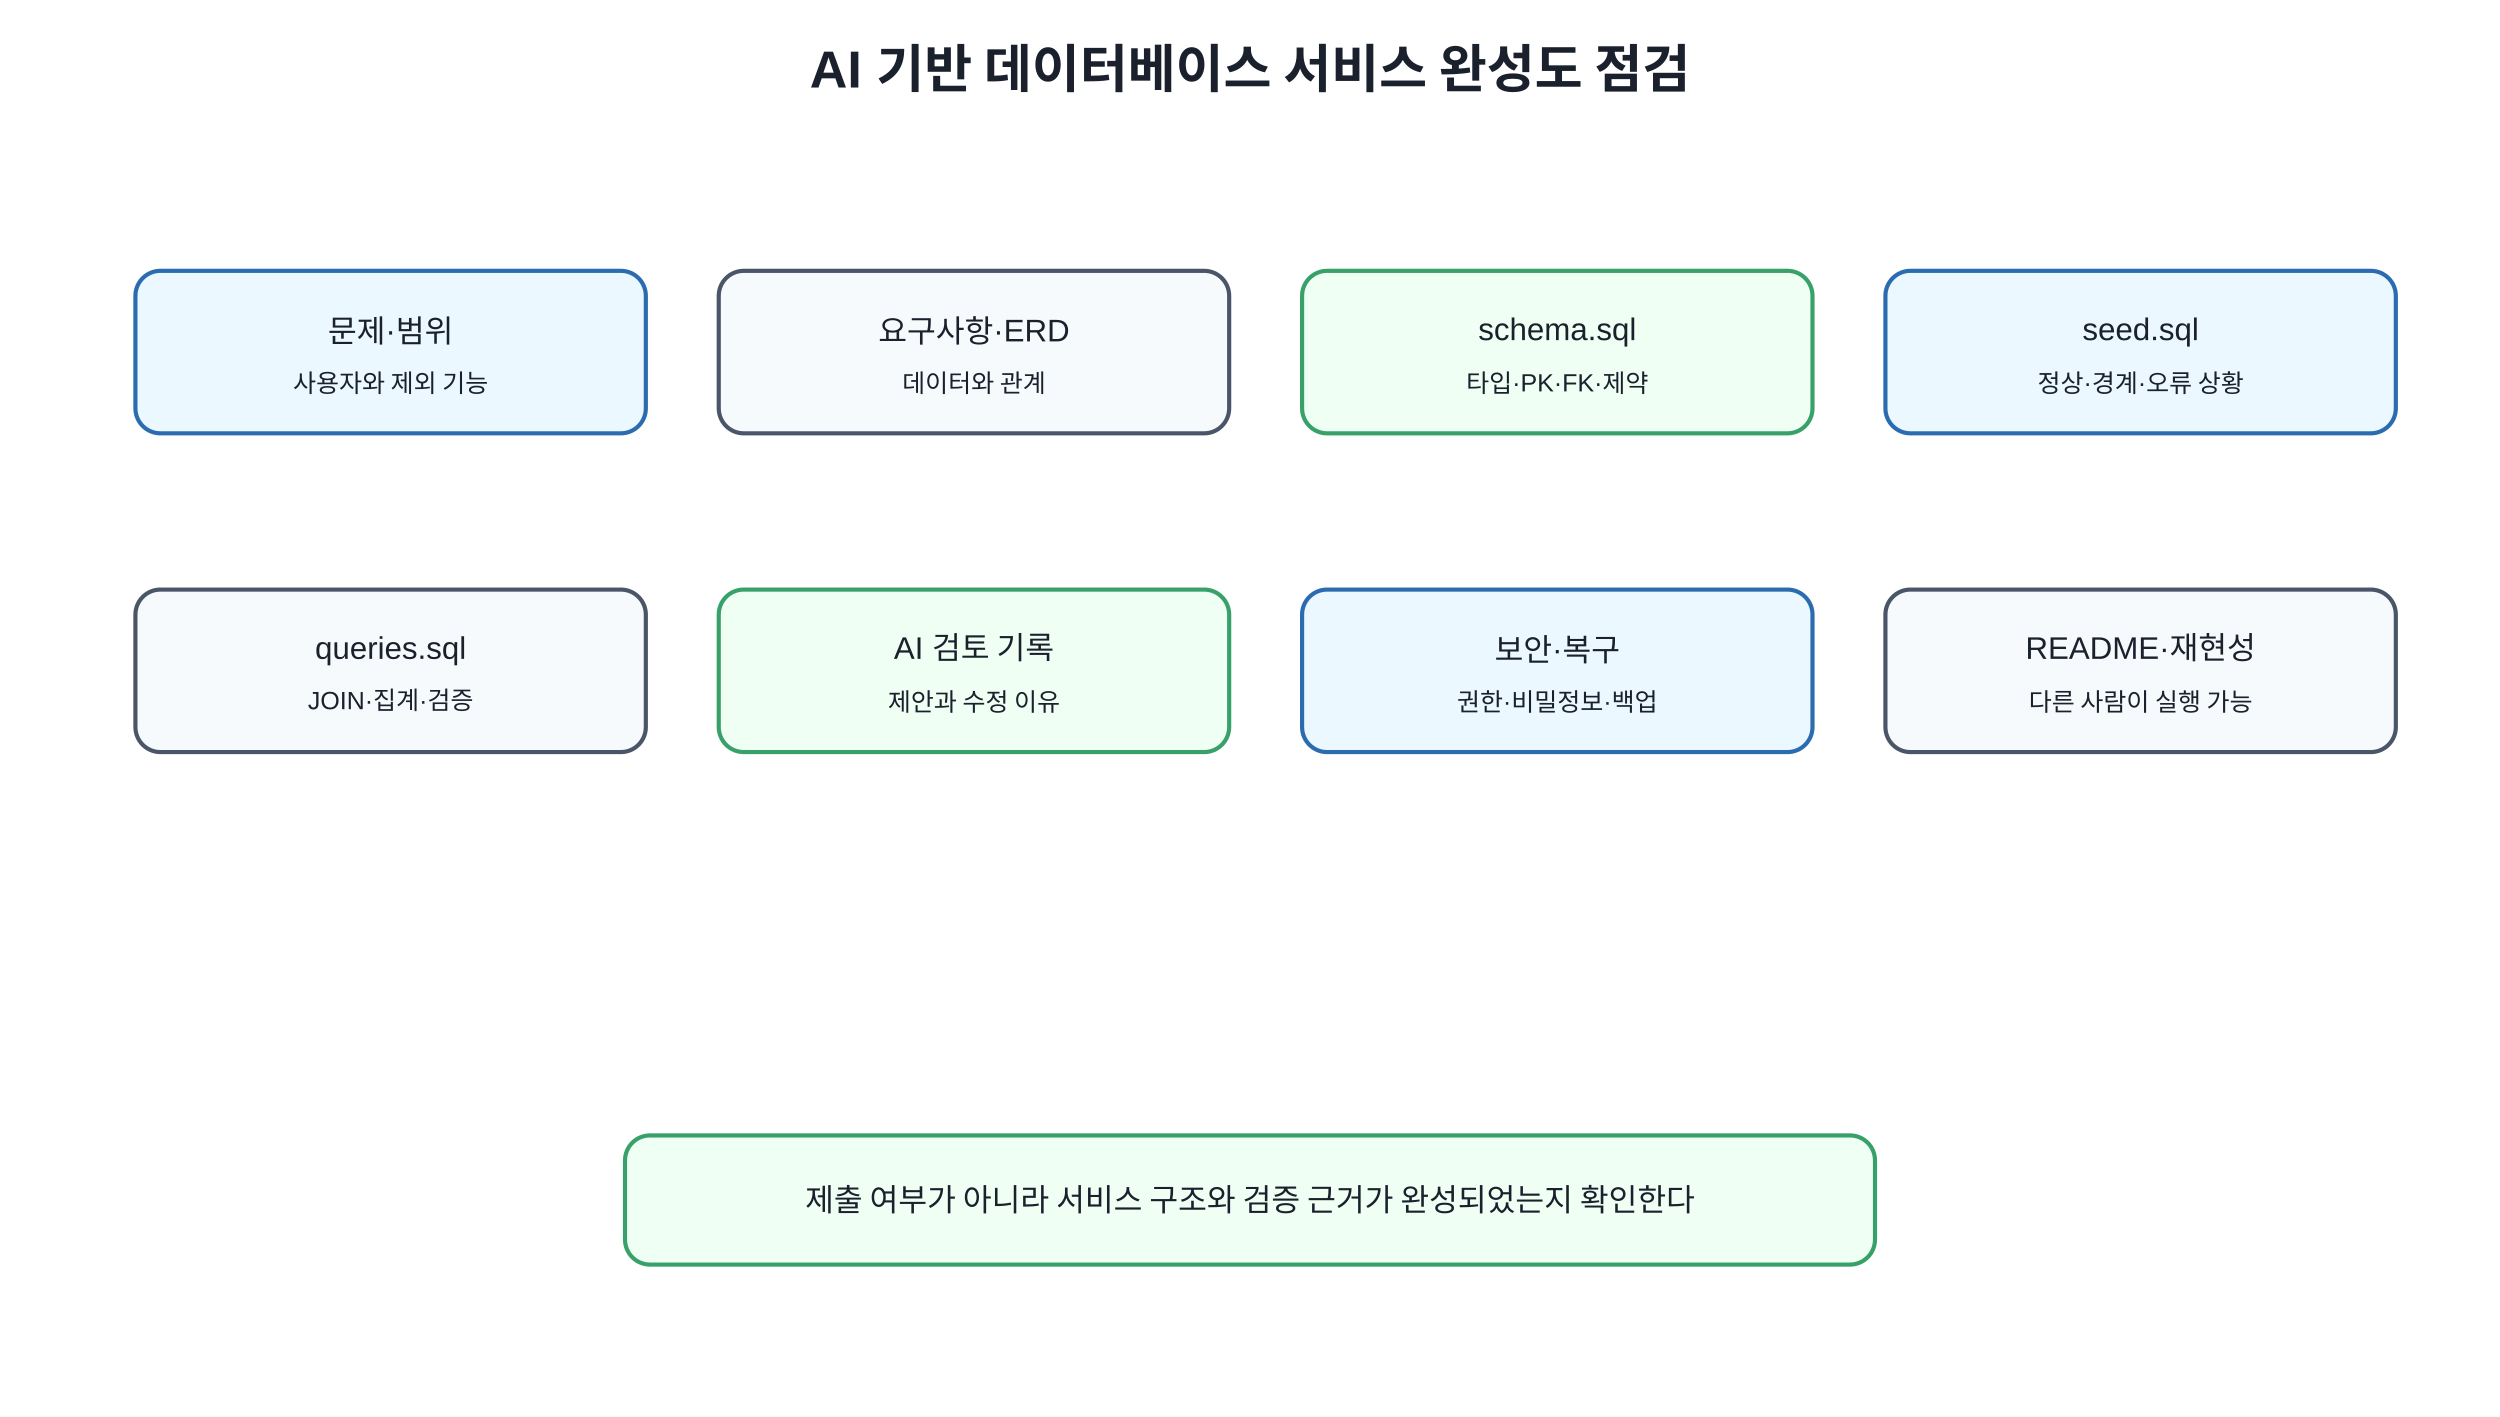
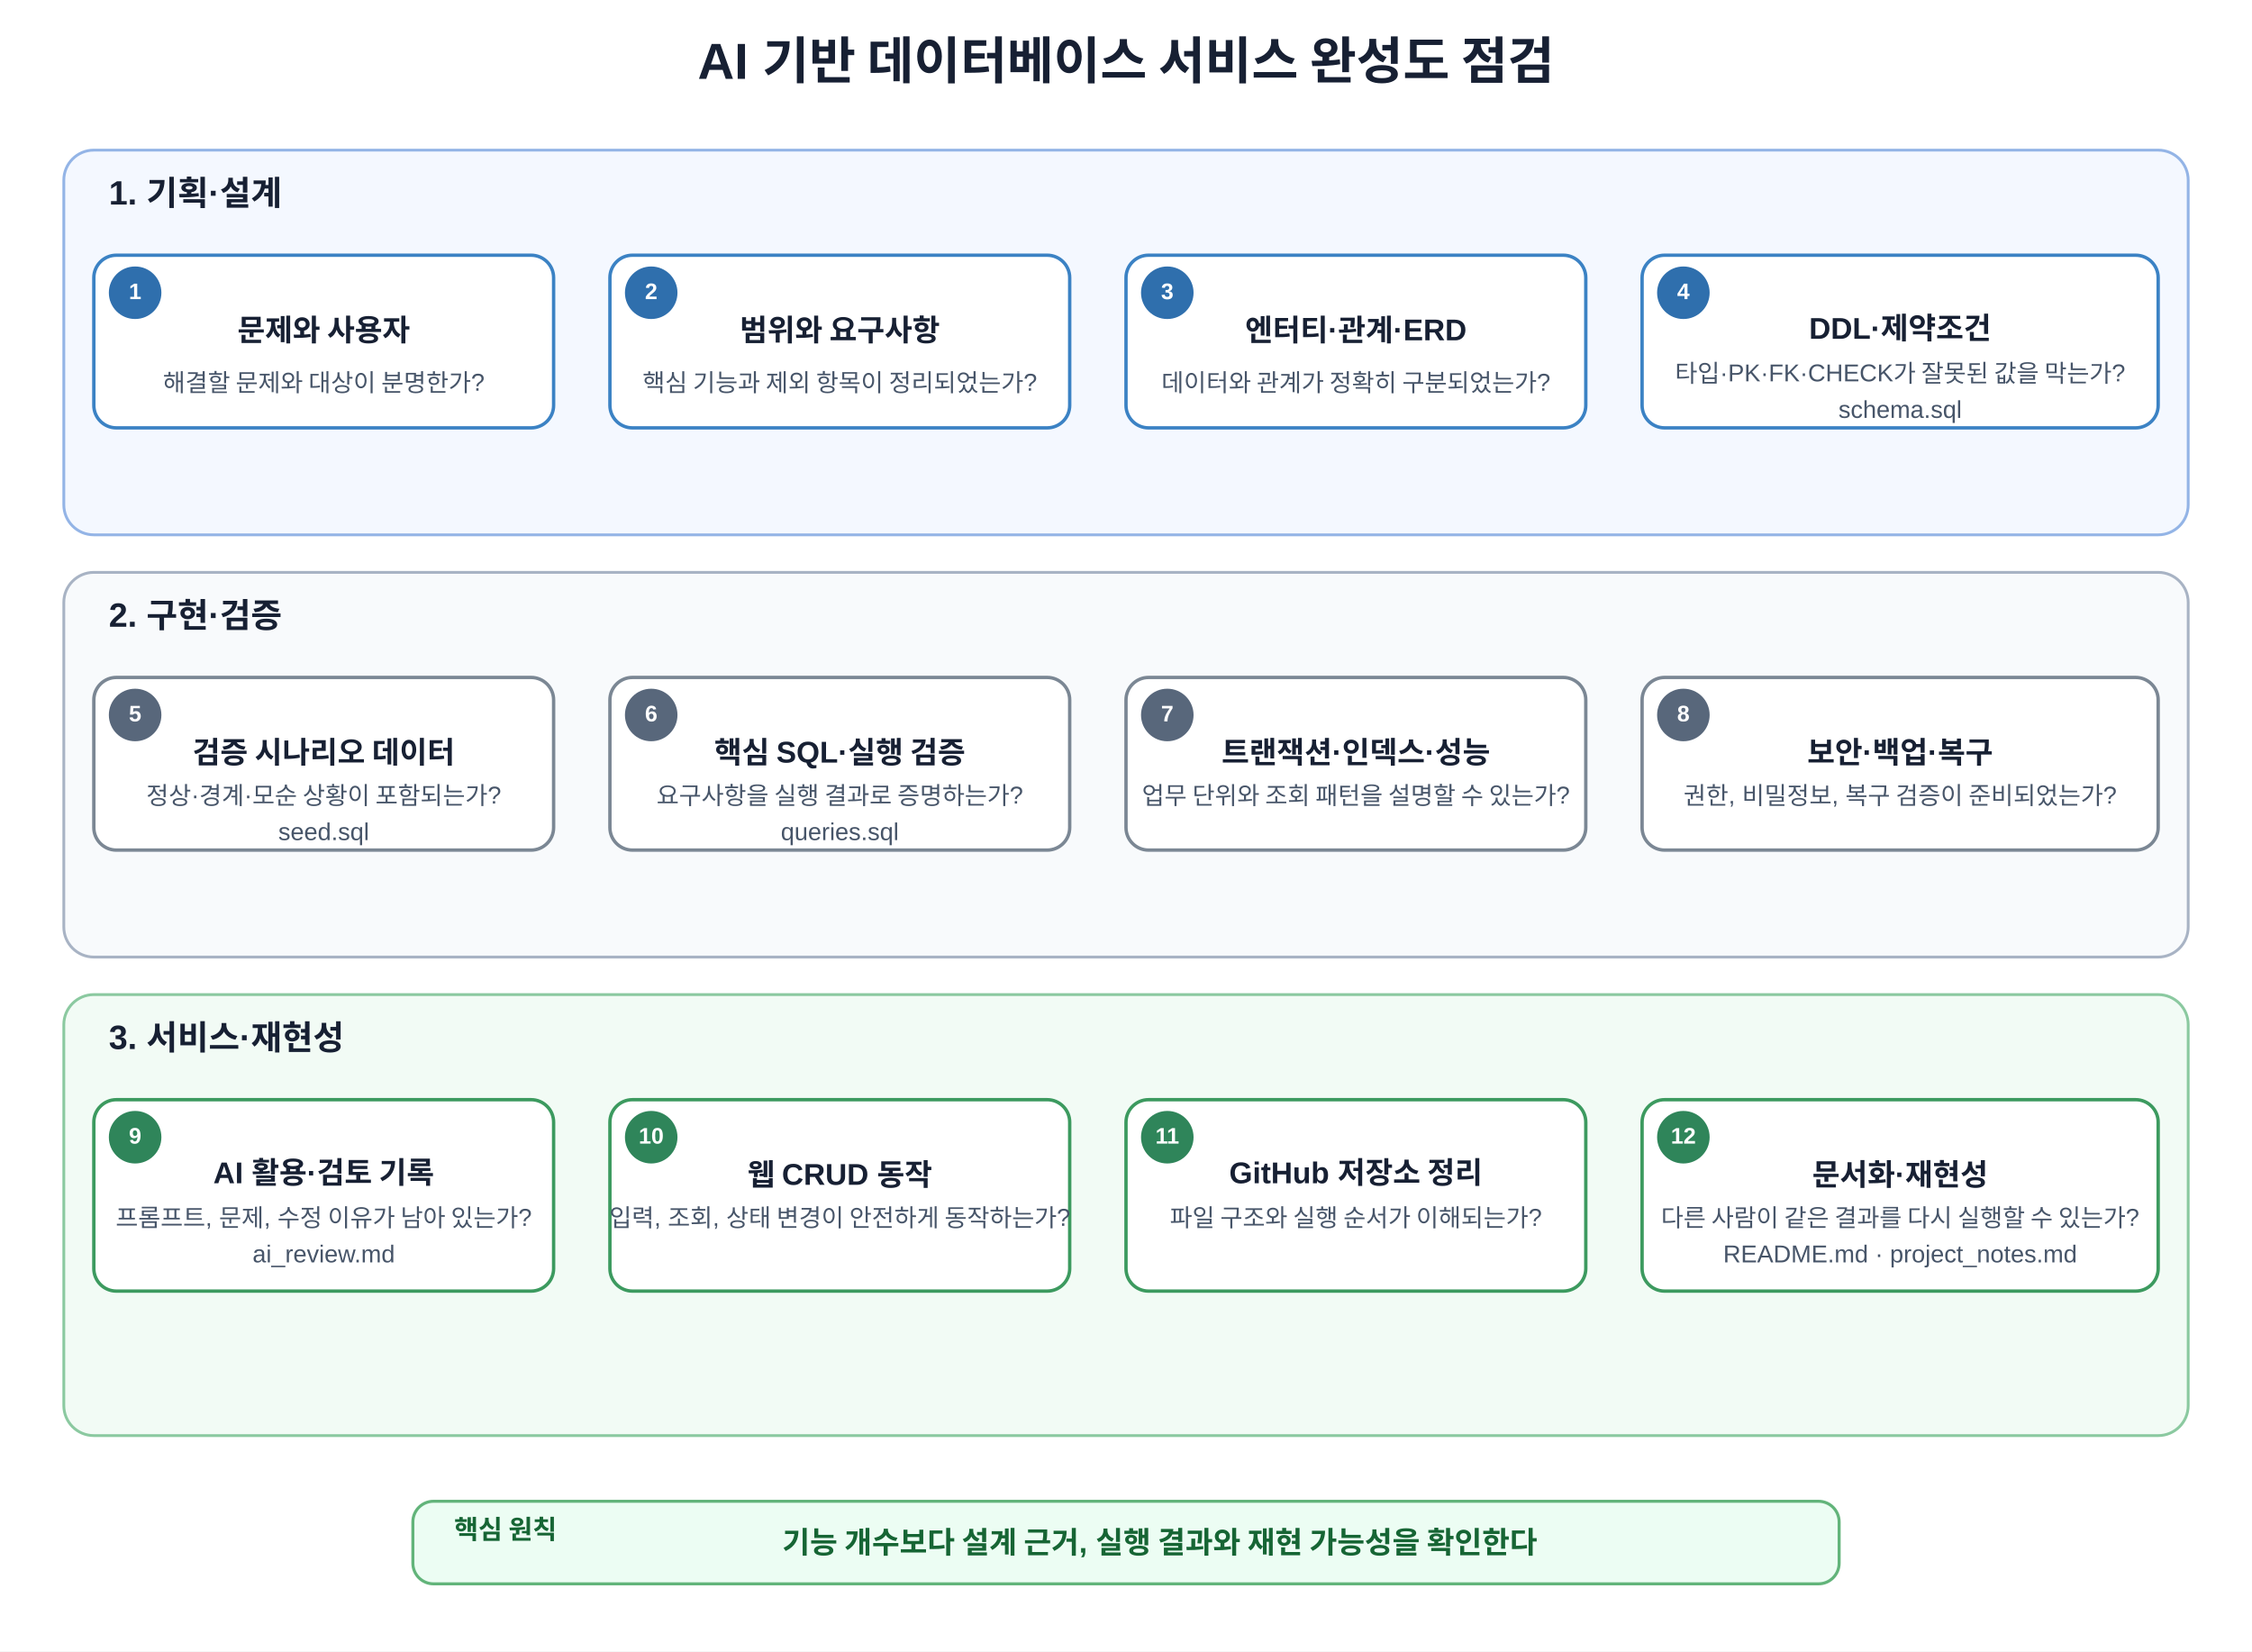
- <svg xmlns="http://www.w3.org/2000/svg" width="1200" height="680" viewBox="0 0 1200 680">
+ <svg xmlns="http://www.w3.org/2000/svg" width="1200" height="880" viewBox="0 0 1200 880" role="img" aria-labelledby="title desc">
  <defs>
-     <style>text{font-family:Malgun Gothic,Apple SD Gothic Neo,Noto Sans KR,Arial,sans-serif;fill:#1a202c}.t{font-size:25px;font-weight:700}.b{fill:#f7fafc;stroke:#4a5568;stroke-width:2;rx:12}.m{fill:#ebf8ff;stroke:#2b6cb0;stroke-width:2;rx:12}.g{fill:#f0fff4;stroke:#38a169;stroke-width:2;rx:12}.l{font-size:15px;text-anchor:middle;dominant-baseline:middle}.s{font-size:12px;text-anchor:middle;dominant-baseline:middle}</style>
+     <style>
+       text{font-family:Malgun Gothic,Apple SD Gothic Neo,Noto Sans KR,Arial,sans-serif;fill:#172033}
+       .title{font-size:27px;font-weight:700;text-anchor:middle}
+       .section-label{font-size:18px;font-weight:700}
+       .group{stroke-width:1.5;rx:16}
+       .planning-group{fill:#f4f8ff;stroke:#93b4e6}
+       .validation-group{fill:#f8fafc;stroke:#a8b3c4}
+       .delivery-group{fill:#f2fbf5;stroke:#8bc9a0}
+       .box{fill:#fff;stroke:#64748b;stroke-width:1.8;rx:12}
+       .box-planning{stroke:#3b82c4}
+       .box-validation{stroke:#7b8794}
+       .box-delivery{stroke:#3c9a5f}
+       .badge{font-size:12px;font-weight:700;fill:#fff;text-anchor:middle;dominant-baseline:middle}
+       .badge-planning{fill:#2f6fad}
+       .badge-validation{fill:#58677b}
+       .badge-delivery{fill:#2f855a}
+       .item-title{font-size:16px;font-weight:700;text-anchor:middle;dominant-baseline:middle}
+       .item-sub{font-size:13px;text-anchor:middle;dominant-baseline:middle;fill:#475569}
+       .footer{font-size:16px;font-weight:700;text-anchor:middle;dominant-baseline:middle;fill:#166534}
+       .footer-label{font-size:14px;font-weight:700;fill:#166534}
+     </style>
  </defs>
-   <rect width="100%" height="100%" fill="white" />
-   <text x="600" y="42" text-anchor="middle" class="t">AI 기반 데이터베이스 서비스 완성도 점검</text>
-   <rect x="65" y="130" width="245" height="78" class="m" />
-   <text x="187.5" y="159" class="l">문제·범위</text>
-   <text x="187.5" y="184" class="s">사용자와 제외 기능</text>
-   <rect x="345" y="130" width="245" height="78" class="b" />
-   <text x="467.5" y="159" class="l">요구사항·ERD</text>
-   <text x="467.5" y="184" class="s">데이터와 관계</text>
-   <rect x="625" y="130" width="245" height="78" class="g" />
-   <text x="747.5" y="159" class="l">schema.sql</text>
-   <text x="747.5" y="184" class="s">타입·PK·FK·제약</text>
-   <rect x="905" y="130" width="245" height="78" class="m" />
-   <text x="1027.5" y="159" class="l">seed.sql</text>
-   <text x="1027.5" y="184" class="s">정상·경계·오류 상황</text>
-   <rect x="65" y="283" width="245" height="78" class="b" />
-   <text x="187.5" y="312" class="l">queries.sql</text>
-   <text x="187.5" y="337" class="s">JOIN·집계·검증</text>
-   <rect x="345" y="283" width="245" height="78" class="g" />
-   <text x="467.5" y="312" class="l">AI 검토 기록</text>
-   <text x="467.5" y="337" class="s">제안과 수정 이유</text>
-   <rect x="625" y="283" width="245" height="78" class="m" />
-   <text x="747.5" y="312" class="l">보안·복구</text>
-   <text x="747.5" y="337" class="s">권한·비밀정보·백업</text>
-   <rect x="905" y="283" width="245" height="78" class="b" />
-   <text x="1027.5" y="312" class="l">README·재현성</text>
-   <text x="1027.5" y="337" class="s">다른 사람이 실행 가능</text>
-   <rect x="300" y="545" width="600" height="62" class="g" />
-   <text x="600" y="576" class="l">제출 여부가 아니라 서비스 구조와 검증 근거가 완성되었는지 확인한다</text>
+   <rect width="1200" height="880" fill="#fff" />
+   <text x="600" y="42" class="title">AI 기반 데이터베이스 서비스 완성도 점검</text>
+   <rect x="34" y="80" width="1132" height="205" class="group planning-group" />
+   <text x="58" y="109" class="section-label">1. 기획·설계</text>
+   <rect x="50" y="136" width="245" height="92" class="box box-planning" />
+   <circle cx="72" cy="156" r="14" class="badge-planning" />
+   <text x="72" y="156" class="badge">1</text>
+   <text x="172.5" y="176" class="item-title">문제와 사용자</text>
+   <text x="172.5" y="204" class="item-sub">해결할 문제와 대상이 분명한가?</text>
+   <rect x="325" y="136" width="245" height="92" class="box box-planning" />
+   <circle cx="347" cy="156" r="14" class="badge-planning" />
+   <text x="347" y="156" class="badge">2</text>
+   <text x="447.5" y="176" class="item-title">범위와 요구사항</text>
+   <text x="447.5" y="204" class="item-sub">핵심 기능과 제외 항목이 정리되었는가?</text>
+   <rect x="600" y="136" width="245" height="92" class="box box-planning" />
+   <circle cx="622" cy="156" r="14" class="badge-planning" />
+   <text x="622" y="156" class="badge">3</text>
+   <text x="722.5" y="176" class="item-title">엔터티·관계·ERD</text>
+   <text x="722.5" y="204" class="item-sub">데이터와 관계가 정확히 구분되었는가?</text>
+   <rect x="875" y="136" width="275" height="92" class="box box-planning" />
+   <circle cx="897" cy="156" r="14" class="badge-planning" />
+   <text x="897" y="156" class="badge">4</text>
+   <text x="1012.5" y="176" class="item-title">DDL·제약조건</text>
+   <text x="1012.5" y="199" class="item-sub">타입·PK·FK·CHECK가 잘못된 값을 막는가?</text>
+   <text x="1012.5" y="219" class="item-sub">schema.sql</text>
+   <rect x="34" y="305" width="1132" height="205" class="group validation-group" />
+   <text x="58" y="334" class="section-label">2. 구현·검증</text>
+   <rect x="50" y="361" width="245" height="92" class="box box-validation" />
+   <circle cx="72" cy="381" r="14" class="badge-validation" />
+   <text x="72" y="381" class="badge">5</text>
+   <text x="172.5" y="401" class="item-title">검증 시나리오 데이터</text>
+   <text x="172.5" y="424" class="item-sub">정상·경계·모순 상황이 포함되는가?</text>
+   <text x="172.5" y="444" class="item-sub">seed.sql</text>
+   <rect x="325" y="361" width="245" height="92" class="box box-validation" />
+   <circle cx="347" cy="381" r="14" class="badge-validation" />
+   <text x="347" y="381" class="badge">6</text>
+   <text x="447.5" y="401" class="item-title">핵심 SQL·실행 검증</text>
+   <text x="447.5" y="424" class="item-sub">요구사항을 실행 결과로 증명하는가?</text>
+   <text x="447.5" y="444" class="item-sub">queries.sql</text>
+   <rect x="600" y="361" width="245" height="92" class="box box-validation" />
+   <circle cx="622" cy="381" r="14" class="badge-validation" />
+   <text x="622" y="381" class="badge">7</text>
+   <text x="722.5" y="401" class="item-title">트랜잭션·인덱스·성능</text>
+   <text x="722.5" y="424" class="item-sub">업무 단위와 조회 패턴을 설명할 수 있는가?</text>
+   <rect x="875" y="361" width="275" height="92" class="box box-validation" />
+   <circle cx="897" cy="381" r="14" class="badge-validation" />
+   <text x="897" y="381" class="badge">8</text>
+   <text x="1012.5" y="401" class="item-title">보안·백업·복구</text>
+   <text x="1012.5" y="424" class="item-sub">권한, 비밀정보, 복구 검증이 준비되었는가?</text>
+   <rect x="34" y="530" width="1132" height="235" class="group delivery-group" />
+   <text x="58" y="559" class="section-label">3. 서비스·재현성</text>
+   <rect x="50" y="586" width="245" height="102" class="box box-delivery" />
+   <circle cx="72" cy="606" r="14" class="badge-delivery" />
+   <text x="72" y="606" class="badge">9</text>
+   <text x="172.5" y="626" class="item-title">AI 활용·검토 기록</text>
+   <text x="172.5" y="649" class="item-sub">프롬프트, 문제, 수정 이유가 남아 있는가?</text>
+   <text x="172.5" y="669" class="item-sub">ai_review.md</text>
+   <rect x="325" y="586" width="245" height="102" class="box box-delivery" />
+   <circle cx="347" cy="606" r="14" class="badge-delivery" />
+   <text x="347" y="606" class="badge">10</text>
+   <text x="447.5" y="626" class="item-title">웹 CRUD 동작</text>
+   <text x="447.5" y="649" class="item-sub">입력, 조회, 상태 변경이 안전하게 동작하는가?</text>
+   <rect x="600" y="586" width="245" height="102" class="box box-delivery" />
+   <circle cx="622" cy="606" r="14" class="badge-delivery" />
+   <text x="622" y="606" class="badge">11</text>
+   <text x="722.5" y="626" class="item-title">GitHub 저장소 정리</text>
+   <text x="722.5" y="649" class="item-sub">파일 구조와 실행 순서가 이해되는가?</text>
+   <rect x="875" y="586" width="275" height="102" class="box box-delivery" />
+   <circle cx="897" cy="606" r="14" class="badge-delivery" />
+   <text x="897" y="606" class="badge">12</text>
+   <text x="1012.5" y="626" class="item-title">문서화·재현성</text>
+   <text x="1012.5" y="649" class="item-sub">다른 사람이 같은 결과를 다시 실행할 수 있는가?</text>
+   <text x="1012.5" y="669" class="item-sub">README.md · project_notes.md</text>
+   <rect x="220" y="800" width="760" height="44" fill="#ecfdf3" stroke="#62b47a" stroke-width="1.6" rx="11" />
+   <text x="242" y="820" class="footer-label">핵심 원칙</text>
+   <text x="618" y="822" class="footer">기능 개수보다 설계 근거, 실행 결과와 재현 가능성을 확인한다</text>
</svg>
